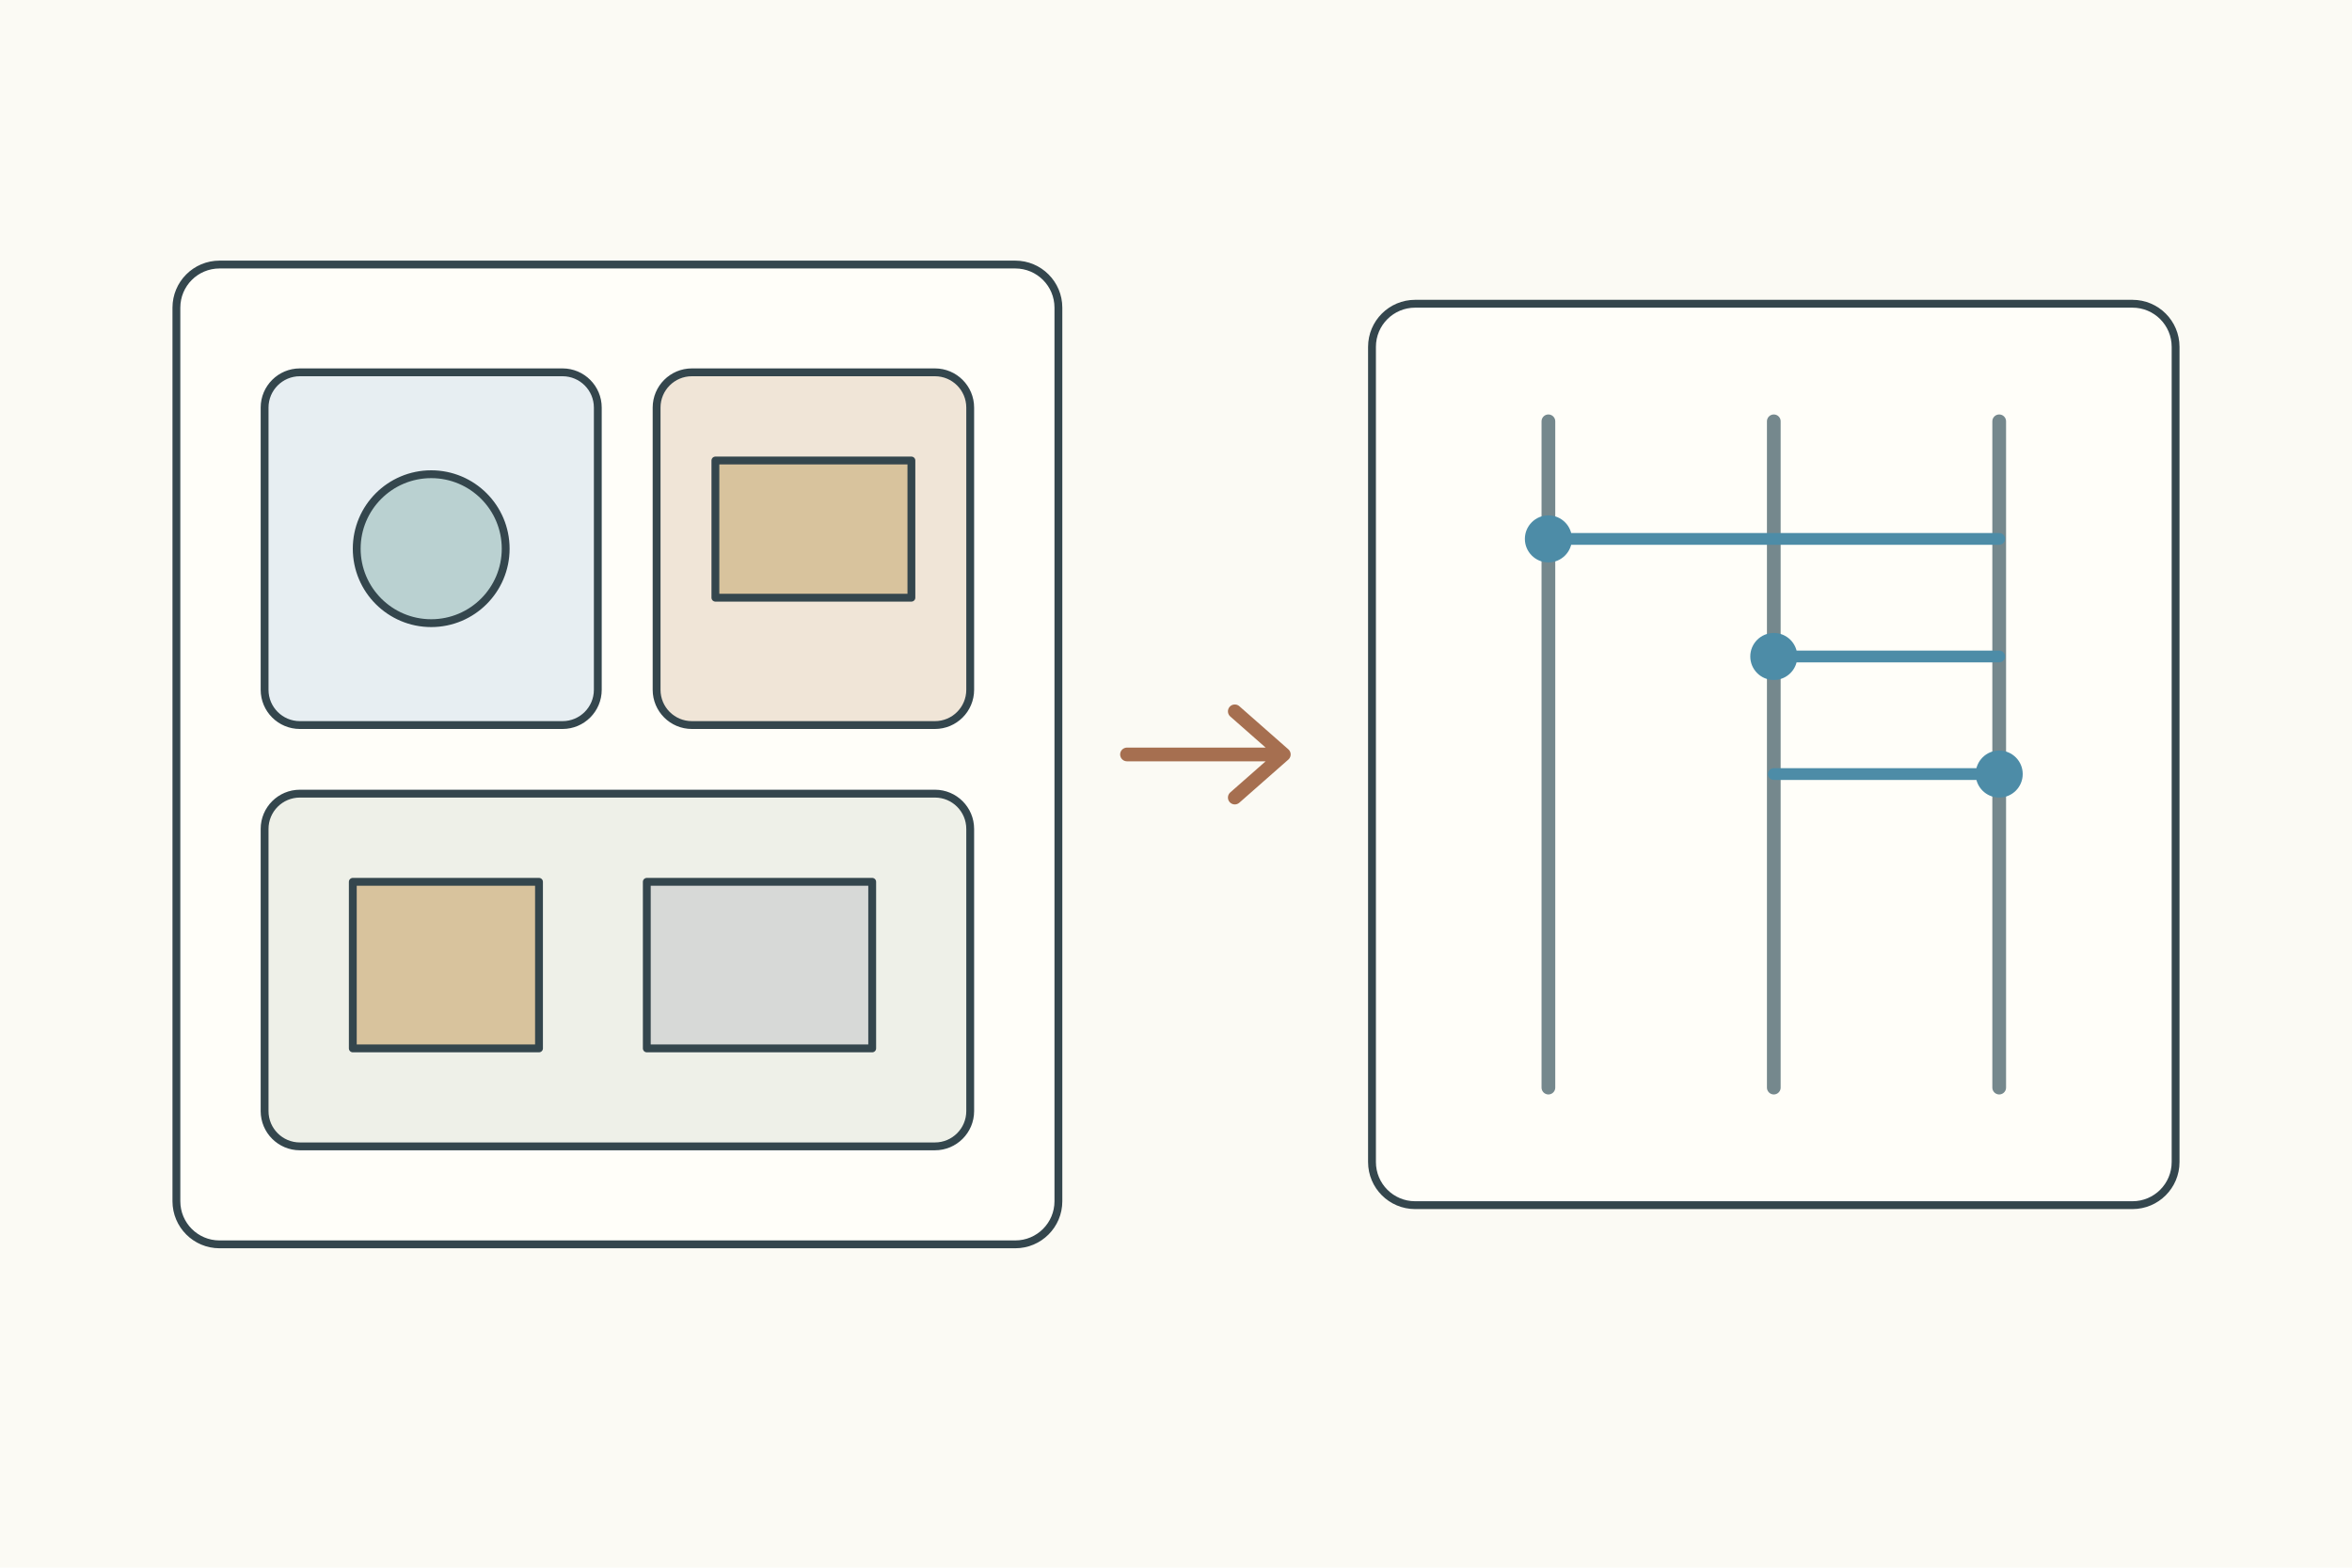
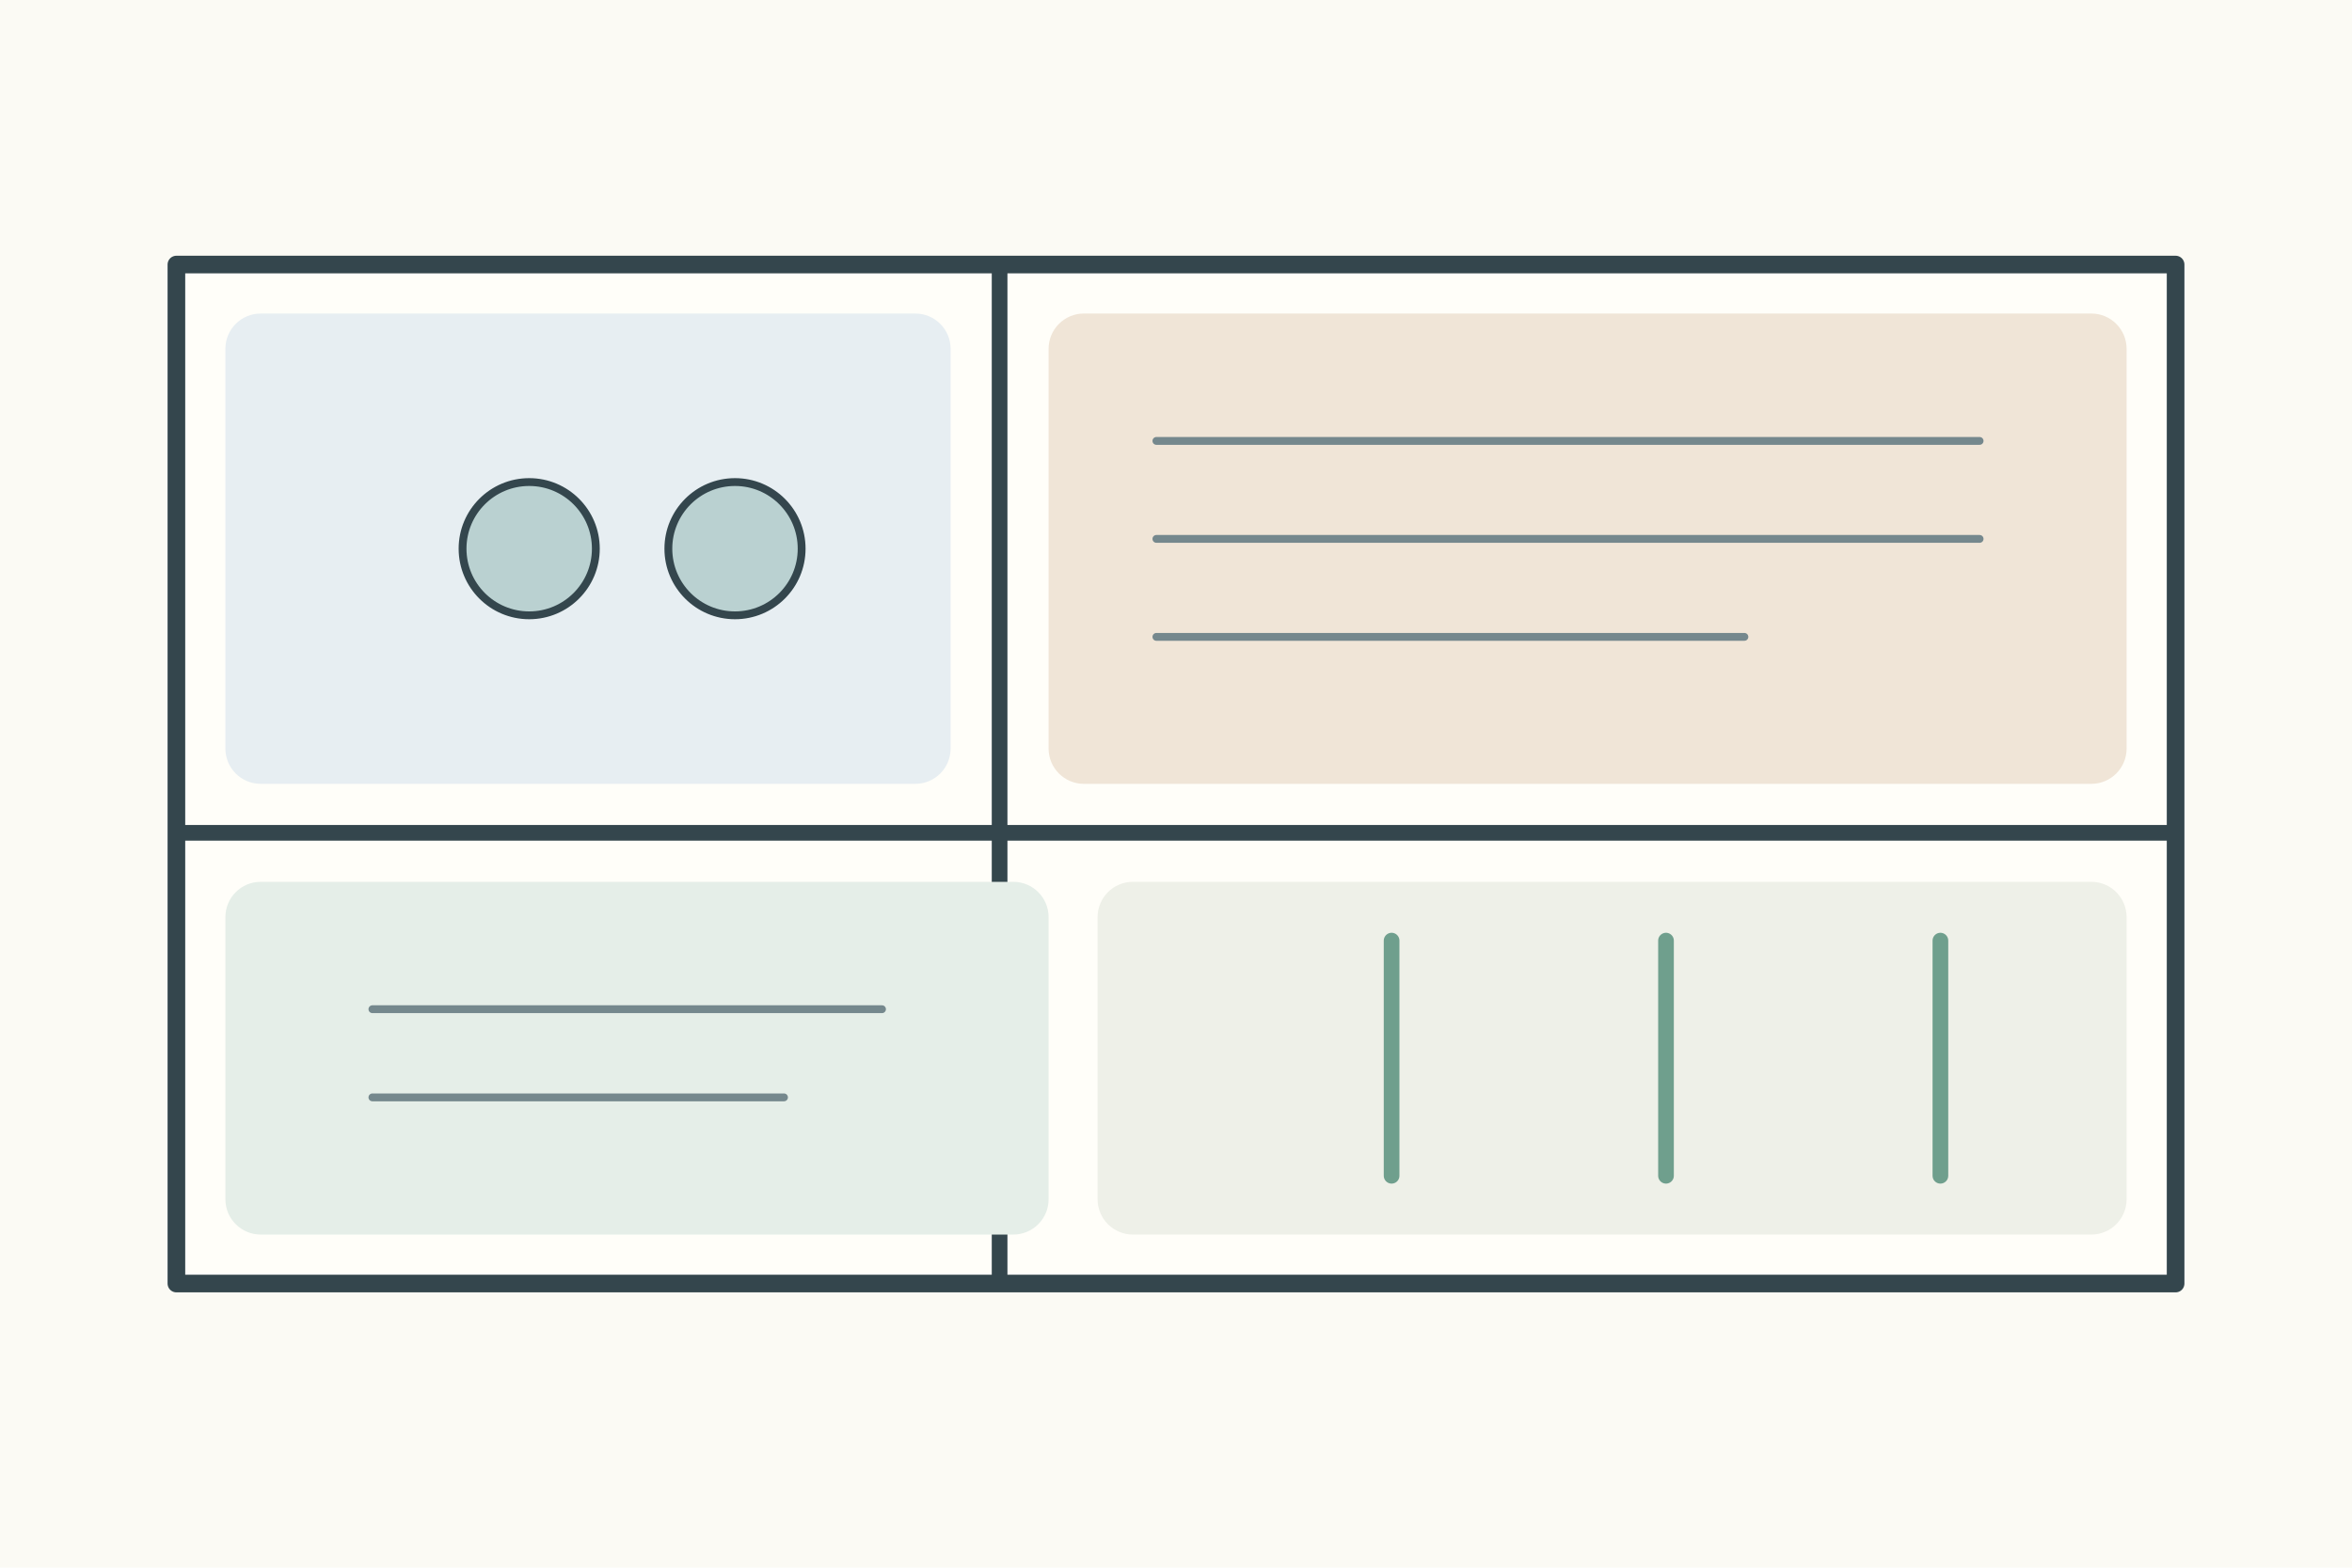
<svg xmlns="http://www.w3.org/2000/svg" width="1200" height="800">
  <rect width="1200" height="800" fill="#fbfaf4" />
  <g stroke="#34464d" stroke-width="4" fill="none" stroke-linecap="round" stroke-linejoin="round">
    <g transform="translate(90 135)">
-       <g>
-         <rect width="450" height="500" rx="22" fill="#fffef9" />
-         <rect x="45" y="55" width="170" height="180" rx="18" fill="#e7eef2" />
-         <circle cx="130" cy="145" r="38" fill="#bad1d1" />
-         <rect x="245" y="55" width="160" height="180" rx="18" fill="#f0e5d7" />
-         <rect x="275" y="100" width="100" height="70" fill="#d8c39d" />
-         <rect x="45" y="270" width="360" height="180" rx="18" fill="#eef0e8" />
-         <rect x="90" y="315" width="95" height="85" fill="#d8c39d" />
-         <rect x="240" y="315" width="115" height="85" fill="#d7d9d7" />
-       </g>
-       <path d="M485 250h80m-25-22 25 22-25 22" stroke="#a66f50" stroke-width="7" />
-       <g transform="translate(610 20)">
-         <rect width="410" height="460" rx="22" fill="#fffef9" />
-         <path d="M90 60v340M205 60v340M320 60v340" stroke="#75888d" stroke-width="7" />
-         <circle cx="90" cy="120" r="12" fill="#4d8ca7" stroke="none" />
-         <circle cx="205" cy="180" r="12" fill="#4d8ca7" stroke="none" />
-         <circle cx="320" cy="240" r="12" fill="#4d8ca7" stroke="none" />
-         <path d="M90 120h230M205 180h115M205 240h115" stroke="#4d8ca7" stroke-width="6" />
-       </g>
+       <rect width="1020" height="520" fill="#fffef9" stroke-width="9" />
+       <path d="M420 0v520M0 290h1020" stroke-width="8" />
+       <rect x="25" y="25" width="370" height="240" rx="18" fill="#e7eef2" stroke="none" />
+       <rect x="445" y="25" width="550" height="240" rx="18" fill="#f0e5d7" stroke="none" />
+       <rect x="25" y="315" width="420" height="180" rx="18" fill="#e5eee8" stroke="none" />
+       <rect x="470" y="315" width="525" height="180" rx="18" fill="#eef0e8" stroke="none" />
+       <circle cx="180" cy="145" r="34" fill="#bad1d1" />
+       <circle cx="285" cy="145" r="34" fill="#bad1d1" />
+       <path d="M500 90h420M500 140h420M500 190h300" stroke="#75888d" stroke-width="4" />
+       <path d="M100 380h260M100 425h210" stroke="#75888d" stroke-width="4" />
+       <path d="M620 345v120M760 345v120M900 345v120" stroke="#6f9f8d" stroke-width="8" />
    </g>
  </g>
</svg>
